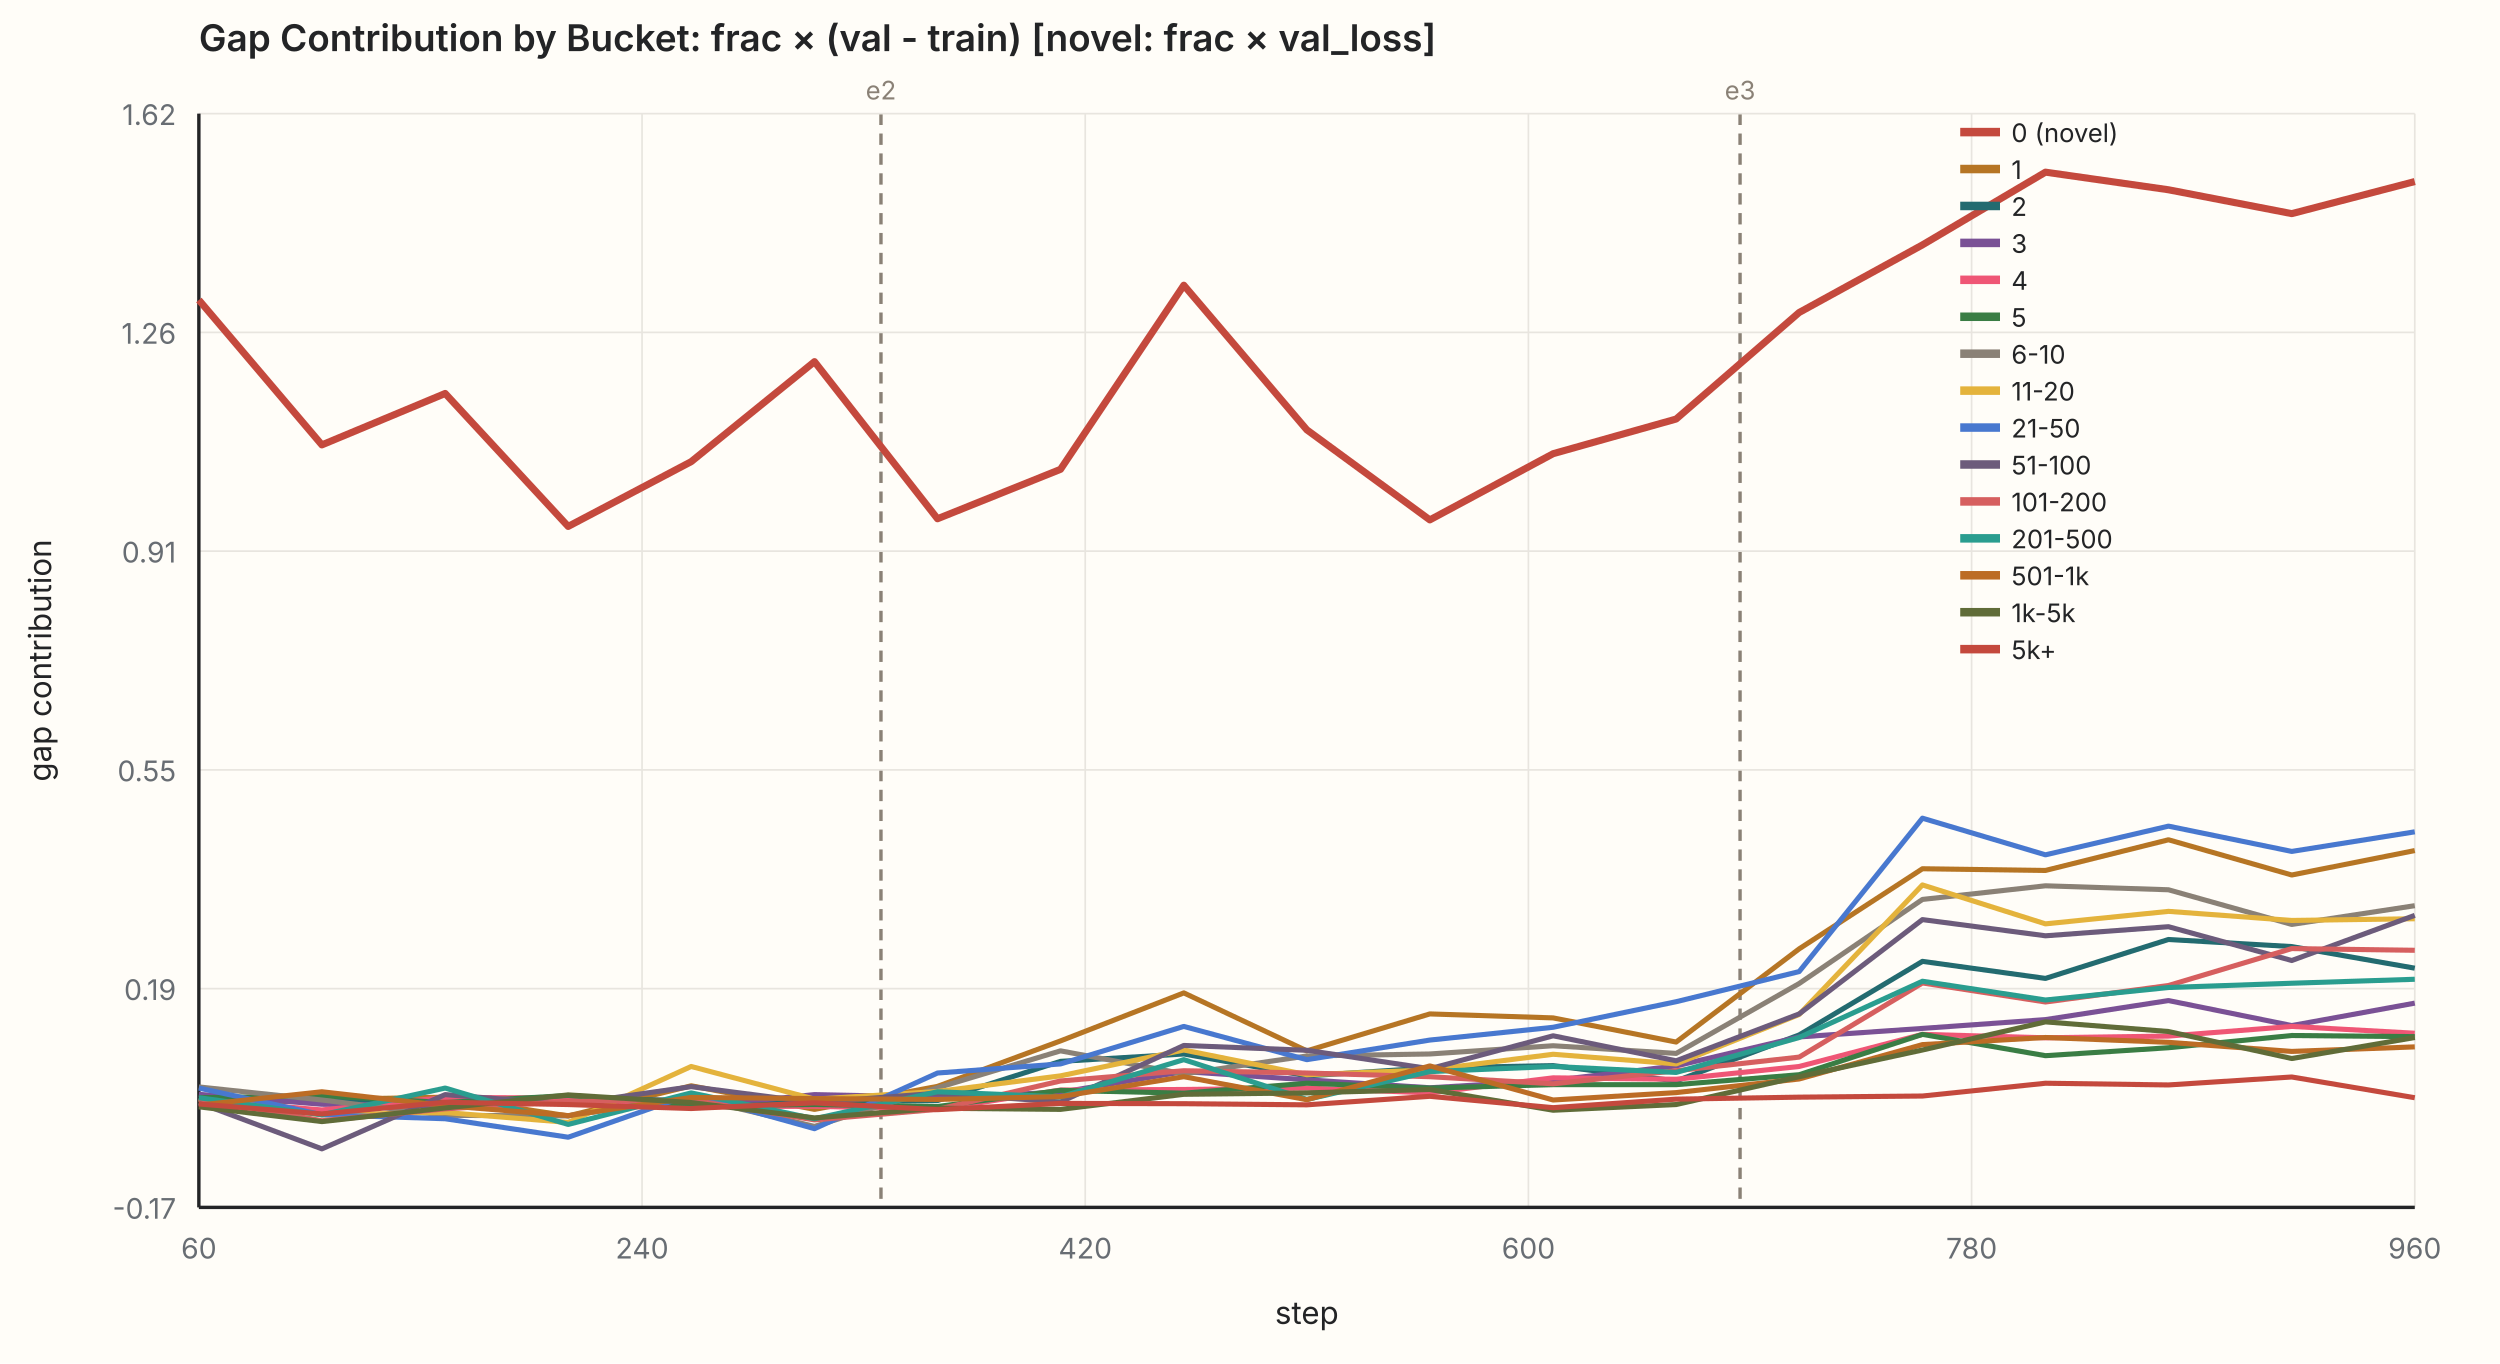
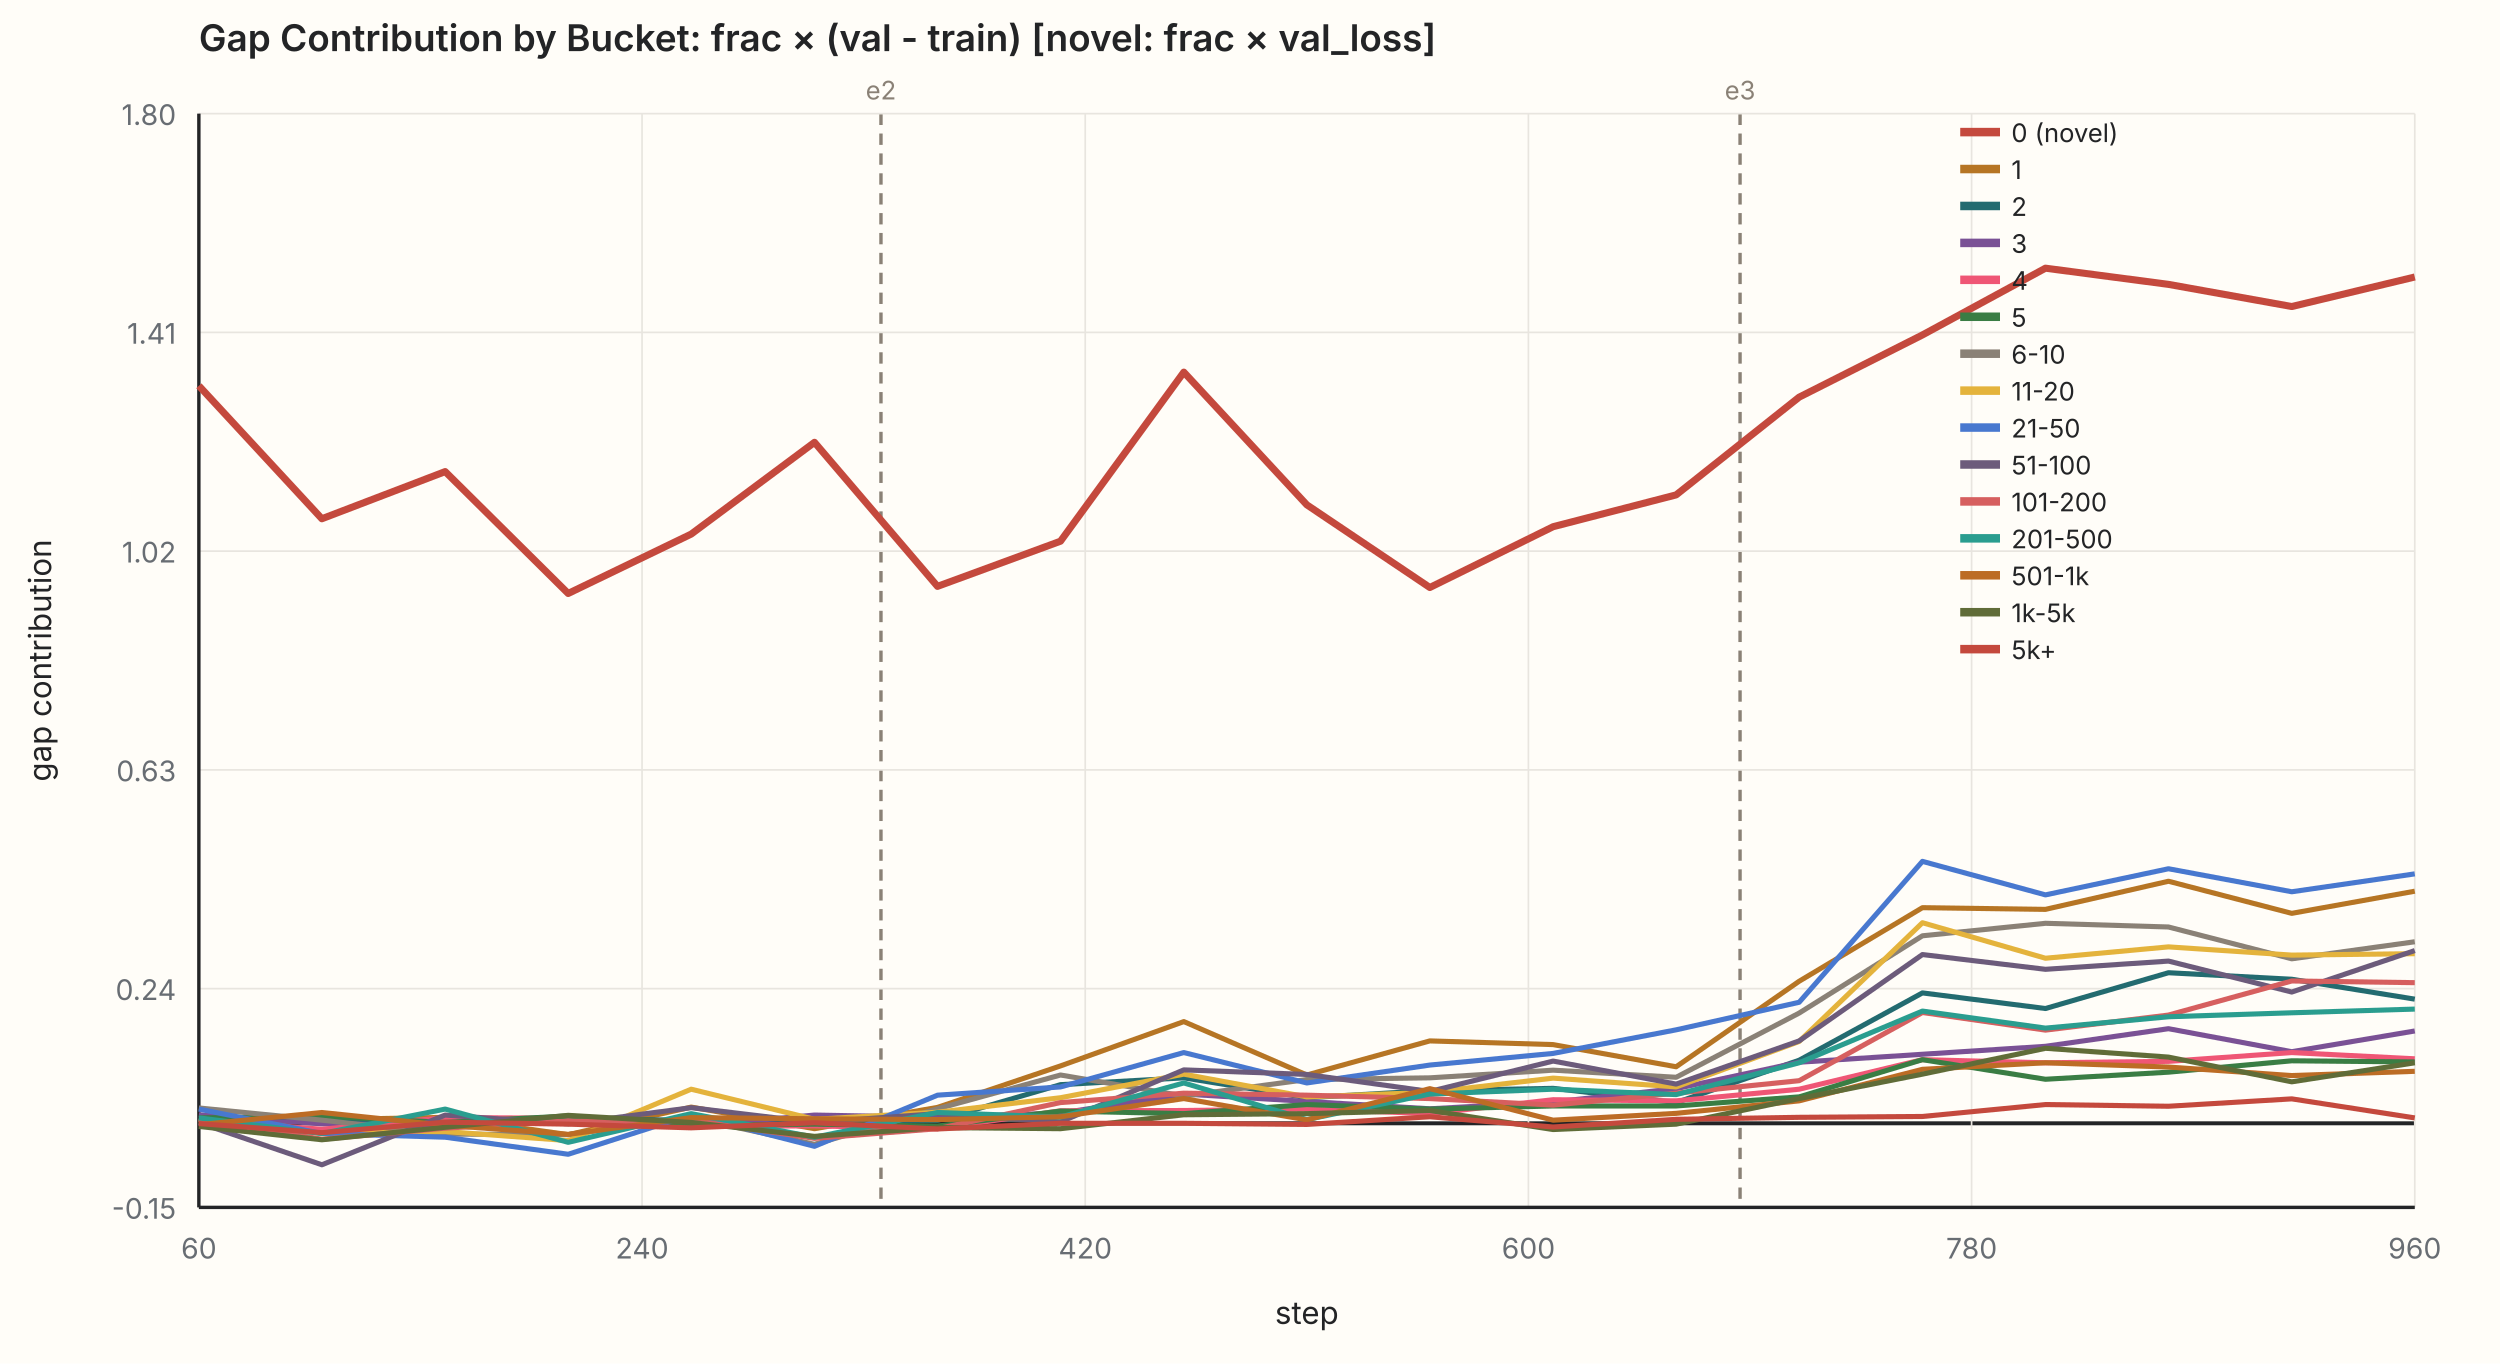
<svg xmlns="http://www.w3.org/2000/svg" viewBox="0 0 880 480" font-family="Inter,system-ui,sans-serif">
  <rect width="880" height="480" fill="#fffdf8" />
  <line x1="310.1" y1="40" x2="310.1" y2="425" stroke="#8a8176" stroke-width="1.2" stroke-dasharray="4,3" />
  <text x="310.1" y="35" text-anchor="middle" font-size="9" fill="#8a8176">e2</text>
  <line x1="612.5" y1="40" x2="612.5" y2="425" stroke="#8a8176" stroke-width="1.2" stroke-dasharray="4,3" />
  <text x="612.5" y="35" text-anchor="middle" font-size="9" fill="#8a8176">e3</text>
  <line x1="70" y1="40.0" x2="850" y2="40.0" stroke="#e8e5df" stroke-width="0.6" />
-   <text x="62" y="44.0" text-anchor="end" font-size="10" fill="#686d73">1.62</text>
+   <text x="62" y="44.0" text-anchor="end" font-size="10" fill="#686d73">1.80</text>
  <line x1="70" y1="117.0" x2="850" y2="117.0" stroke="#e8e5df" stroke-width="0.6" />
-   <text x="62" y="121.0" text-anchor="end" font-size="10" fill="#686d73">1.26</text>
+   <text x="62" y="121.0" text-anchor="end" font-size="10" fill="#686d73">1.41</text>
  <line x1="70" y1="194.0" x2="850" y2="194.0" stroke="#e8e5df" stroke-width="0.6" />
-   <text x="62" y="198.0" text-anchor="end" font-size="10" fill="#686d73">0.91</text>
+   <text x="62" y="198.0" text-anchor="end" font-size="10" fill="#686d73">1.02</text>
  <line x1="70" y1="271.0" x2="850" y2="271.0" stroke="#e8e5df" stroke-width="0.6" />
-   <text x="62" y="275.0" text-anchor="end" font-size="10" fill="#686d73">0.55</text>
+   <text x="62" y="275.0" text-anchor="end" font-size="10" fill="#686d73">0.63</text>
  <line x1="70" y1="348.0" x2="850" y2="348.0" stroke="#e8e5df" stroke-width="0.6" />
-   <text x="62" y="352.0" text-anchor="end" font-size="10" fill="#686d73">0.19</text>
+   <text x="62" y="352.0" text-anchor="end" font-size="10" fill="#686d73">0.24</text>
  <line x1="70" y1="425.0" x2="850" y2="425.0" stroke="#e8e5df" stroke-width="0.6" />
-   <text x="62" y="429.0" text-anchor="end" font-size="10" fill="#686d73">-0.17</text>
+   <text x="62" y="429.0" text-anchor="end" font-size="10" fill="#686d73">-0.15</text>
+   <line x1="70" y1="395.4" x2="850" y2="395.4" stroke="#232426" stroke-width="1.4" />
  <line x1="70.0" y1="40" x2="70.0" y2="425" stroke="#e8e5df" stroke-width="0.6" />
  <text x="70.0" y="443" text-anchor="middle" font-size="10" fill="#686d73">60</text>
  <line x1="226.0" y1="40" x2="226.0" y2="425" stroke="#e8e5df" stroke-width="0.6" />
  <text x="226.0" y="443" text-anchor="middle" font-size="10" fill="#686d73">240</text>
  <line x1="382.0" y1="40" x2="382.0" y2="425" stroke="#e8e5df" stroke-width="0.6" />
  <text x="382.0" y="443" text-anchor="middle" font-size="10" fill="#686d73">420</text>
  <line x1="538.0" y1="40" x2="538.0" y2="425" stroke="#e8e5df" stroke-width="0.6" />
  <text x="538.0" y="443" text-anchor="middle" font-size="10" fill="#686d73">600</text>
  <line x1="694.0" y1="40" x2="694.0" y2="425" stroke="#e8e5df" stroke-width="0.6" />
  <text x="694.0" y="443" text-anchor="middle" font-size="10" fill="#686d73">780</text>
  <line x1="850.0" y1="40" x2="850.0" y2="425" stroke="#e8e5df" stroke-width="0.6" />
  <text x="850.0" y="443" text-anchor="middle" font-size="10" fill="#686d73">960</text>
  <line x1="70" y1="40" x2="70" y2="425" stroke="#232426" stroke-width="1.2" />
  <line x1="70" y1="425" x2="850" y2="425" stroke="#232426" stroke-width="1.2" />
  <text x="460.0" y="466" text-anchor="middle" font-size="11" fill="#232426">step</text>
  <text x="18" y="232.5" text-anchor="middle" font-size="11" fill="#232426" transform="rotate(-90,18,232.5)">gap contribution</text>
  <text x="70" y="18" font-size="13" font-weight="600" fill="#232426">Gap Contribution by Bucket: frac × (val - train)  [novel: frac × val_loss]</text>
-   <polyline points="70.0,105.6 113.3,156.6 156.7,138.5 200.0,185.3 243.3,162.5 286.7,127.3 330.0,182.6 373.3,165.2 416.7,100.4 460.0,151.3 503.3,183.0 546.7,159.7 590.0,147.5 633.3,110.0 676.7,86.2 720.0,60.6 763.3,66.8 806.7,75.2 850.0,63.9" fill="none" stroke="#c4493d" stroke-width="2.5" stroke-linejoin="round" />
+   <polyline points="70.0,135.8 113.3,182.6 156.7,166.0 200.0,208.9 243.3,188.0 286.7,155.7 330.0,206.4 373.3,190.5 416.7,131.0 460.0,177.7 503.3,206.8 546.7,185.4 590.0,174.2 633.3,139.8 676.7,117.9 720.0,94.4 763.3,100.1 806.7,107.9 850.0,97.5" fill="none" stroke="#c4493d" stroke-width="2.5" stroke-linejoin="round" />
  <rect x="690" y="45" width="14" height="3" fill="#c4493d" />
  <text x="708" y="50" font-size="9" fill="#232426">0 (novel)</text>
-   <polyline points="70.0,389.4 113.3,387.0 156.7,386.2 200.0,392.8 243.3,382.2 286.7,390.5 330.0,382.4 373.3,366.4 416.7,349.5 460.0,369.9 503.3,356.9 546.7,358.3 590.0,366.8 633.3,334.0 676.7,305.8 720.0,306.4 763.3,295.6 806.7,308.0 850.0,299.4" fill="none" stroke="#b67524" stroke-width="1.8" stroke-linejoin="round" />
+   <polyline points="70.0,396.3 113.3,394.1 156.7,393.3 200.0,399.4 243.3,389.7 286.7,397.3 330.0,389.8 373.3,375.2 416.7,359.6 460.0,378.4 503.3,366.4 546.7,367.7 590.0,375.5 633.3,345.4 676.7,319.5 720.0,320.1 763.3,310.2 806.7,321.5 850.0,313.7" fill="none" stroke="#b67524" stroke-width="1.8" stroke-linejoin="round" />
  <rect x="690" y="58" width="14" height="3" fill="#b67524" />
  <text x="708" y="63" font-size="9" fill="#232426">1</text>
-   <polyline points="70.0,386.7 113.3,387.5 156.7,389.1 200.0,386.5 243.3,387.4 286.7,387.9 330.0,387.4 373.3,373.6 416.7,371.0 460.0,378.7 503.3,375.9 546.7,375.1 590.0,380.5 633.3,364.3 676.7,338.4 720.0,344.4 763.3,330.7 806.7,333.2 850.0,340.8" fill="none" stroke="#236b70" stroke-width="1.8" stroke-linejoin="round" />
+   <polyline points="70.0,393.8 113.3,394.5 156.7,396.0 200.0,393.6 243.3,394.4 286.7,394.9 330.0,394.4 373.3,381.8 416.7,379.4 460.0,386.4 503.3,383.9 546.7,383.1 590.0,388.1 633.3,373.2 676.7,349.5 720.0,355.0 763.3,342.4 806.7,344.7 850.0,351.7" fill="none" stroke="#236b70" stroke-width="1.8" stroke-linejoin="round" />
  <rect x="690" y="71" width="14" height="3" fill="#236b70" />
  <text x="708" y="76" font-size="9" fill="#232426">2</text>
-   <polyline points="70.0,385.2 113.3,388.7 156.7,389.2 200.0,387.5 243.3,389.7 286.7,385.3 330.0,386.2 373.3,384.5 416.7,377.2 460.0,380.1 503.3,382.9 546.7,380.3 590.0,375.2 633.3,365.0 676.7,362.0 720.0,358.9 763.3,352.2 806.7,361.0 850.0,353.1" fill="none" stroke="#7a5195" stroke-width="1.8" stroke-linejoin="round" />
+   <polyline points="70.0,392.4 113.3,395.6 156.7,396.1 200.0,394.5 243.3,396.5 286.7,392.5 330.0,393.3 373.3,391.8 416.7,385.1 460.0,387.7 503.3,390.3 546.7,387.9 590.0,383.2 633.3,373.9 676.7,371.1 720.0,368.3 763.3,362.1 806.7,370.2 850.0,362.9" fill="none" stroke="#7a5195" stroke-width="1.8" stroke-linejoin="round" />
  <rect x="690" y="84" width="14" height="3" fill="#7a5195" />
  <text x="708" y="89" font-size="9" fill="#232426">3</text>
-   <polyline points="70.0,387.1 113.3,390.7 156.7,386.3 200.0,386.5 243.3,389.6 286.7,389.4 330.0,390.5 373.3,383.7 416.7,383.5 460.0,383.0 503.3,384.7 546.7,379.4 590.0,379.9 633.3,375.4 676.7,364.1 720.0,365.3 763.3,364.7 806.7,361.3 850.0,363.7" fill="none" stroke="#ef5675" stroke-width="1.8" stroke-linejoin="round" />
+   <polyline points="70.0,394.2 113.3,397.5 156.7,393.4 200.0,393.6 243.3,396.5 286.7,396.3 330.0,397.3 373.3,391.0 416.7,390.9 460.0,390.4 503.3,392.0 546.7,387.1 590.0,387.5 633.3,383.4 676.7,373.0 720.0,374.1 763.3,373.6 806.7,370.5 850.0,372.7" fill="none" stroke="#ef5675" stroke-width="1.8" stroke-linejoin="round" />
  <rect x="690" y="97" width="14" height="3" fill="#ef5675" />
  <text x="708" y="102" font-size="9" fill="#232426">4</text>
-   <polyline points="70.0,386.4 113.3,385.7 156.7,388.1 200.0,385.6 243.3,389.3 286.7,388.8 330.0,389.5 373.3,383.8 416.7,384.8 460.0,381.3 503.3,383.0 546.7,381.8 590.0,381.8 633.3,378.3 676.7,364.1 720.0,371.6 763.3,368.8 806.7,364.5 850.0,364.9" fill="none" stroke="#3a7d44" stroke-width="1.8" stroke-linejoin="round" />
+   <polyline points="70.0,393.5 113.3,392.9 156.7,395.1 200.0,392.8 243.3,396.2 286.7,395.7 330.0,396.4 373.3,391.1 416.7,392.0 460.0,388.8 503.3,390.4 546.7,389.3 590.0,389.3 633.3,386.1 676.7,373.0 720.0,379.9 763.3,377.4 806.7,373.4 850.0,373.8" fill="none" stroke="#3a7d44" stroke-width="1.8" stroke-linejoin="round" />
  <rect x="690" y="110" width="14" height="3" fill="#3a7d44" />
  <text x="708" y="115" font-size="9" fill="#232426">5</text>
-   <polyline points="70.0,382.6 113.3,387.2 156.7,392.6 200.0,392.8 243.3,386.3 286.7,396.5 330.0,382.9 373.3,369.9 416.7,378.0 460.0,371.7 503.3,371.0 546.7,368.1 590.0,370.8 633.3,346.2 676.7,316.6 720.0,311.8 763.3,313.2 806.7,325.4 850.0,318.8" fill="none" stroke="#8a8176" stroke-width="1.8" stroke-linejoin="round" />
+   <polyline points="70.0,390.0 113.3,394.3 156.7,399.2 200.0,399.4 243.3,393.4 286.7,402.8 330.0,390.3 373.3,378.4 416.7,385.8 460.0,380.0 503.3,379.4 546.7,376.7 590.0,379.2 633.3,356.6 676.7,329.4 720.0,325.0 763.3,326.3 806.7,337.5 850.0,331.5" fill="none" stroke="#8a8176" stroke-width="1.8" stroke-linejoin="round" />
  <rect x="690" y="123" width="14" height="3" fill="#8a8176" />
  <text x="708" y="128" font-size="9" fill="#232426">6-10</text>
-   <polyline points="70.0,386.9 113.3,392.4 156.7,391.6 200.0,395.1 243.3,375.4 286.7,386.9 330.0,384.2 373.3,378.7 416.7,369.6 460.0,378.3 503.3,376.6 546.7,371.1 590.0,374.5 633.3,357.1 676.7,311.5 720.0,325.2 763.3,320.8 806.7,324.0 850.0,323.4" fill="none" stroke="#e4b33c" stroke-width="1.8" stroke-linejoin="round" />
+   <polyline points="70.0,394.0 113.3,399.0 156.7,398.3 200.0,401.5 243.3,383.4 286.7,394.0 330.0,391.5 373.3,386.4 416.7,378.1 460.0,386.1 503.3,384.5 546.7,379.5 590.0,382.6 633.3,366.6 676.7,324.8 720.0,337.3 763.3,333.3 806.7,336.2 850.0,335.7" fill="none" stroke="#e4b33c" stroke-width="1.8" stroke-linejoin="round" />
  <rect x="690" y="136" width="14" height="3" fill="#e4b33c" />
  <text x="708" y="141" font-size="9" fill="#232426">11-20</text>
-   <polyline points="70.0,383.0 113.3,392.4 156.7,393.8 200.0,400.3 243.3,385.2 286.7,397.3 330.0,377.7 373.3,374.5 416.7,361.3 460.0,373.0 503.3,366.1 546.7,361.6 590.0,352.6 633.3,342.0 676.7,288.0 720.0,300.9 763.3,290.8 806.7,299.7 850.0,292.8" fill="none" stroke="#4878cf" stroke-width="1.8" stroke-linejoin="round" />
+   <polyline points="70.0,390.4 113.3,399.0 156.7,400.3 200.0,406.3 243.3,392.4 286.7,403.5 330.0,385.5 373.3,382.6 416.7,370.5 460.0,381.2 503.3,374.9 546.7,370.8 590.0,362.5 633.3,352.8 676.7,303.2 720.0,315.0 763.3,305.8 806.7,313.9 850.0,307.6" fill="none" stroke="#4878cf" stroke-width="1.8" stroke-linejoin="round" />
  <rect x="690" y="149" width="14" height="3" fill="#4878cf" />
  <text x="708" y="154" font-size="9" fill="#232426">21-50</text>
-   <polyline points="70.0,388.2 113.3,404.4 156.7,385.3 200.0,388.7 243.3,382.5 286.7,388.1 330.0,384.8 373.3,387.9 416.7,368.0 460.0,369.7 503.3,376.2 546.7,364.6 590.0,373.4 633.3,356.9 676.7,323.7 720.0,329.4 763.3,326.2 806.7,338.1 850.0,322.2" fill="none" stroke="#6c5b7b" stroke-width="1.8" stroke-linejoin="round" />
+   <polyline points="70.0,395.2 113.3,410.0 156.7,392.5 200.0,395.6 243.3,389.9 286.7,395.1 330.0,392.0 373.3,394.9 416.7,376.6 460.0,378.2 503.3,384.2 546.7,373.5 590.0,381.6 633.3,366.4 676.7,336.0 720.0,341.2 763.3,338.3 806.7,349.2 850.0,334.6" fill="none" stroke="#6c5b7b" stroke-width="1.8" stroke-linejoin="round" />
  <rect x="690" y="162" width="14" height="3" fill="#6c5b7b" />
  <text x="708" y="167" font-size="9" fill="#232426">51-100</text>
-   <polyline points="70.0,386.7 113.3,394.5 156.7,390.3 200.0,387.7 243.3,387.2 286.7,394.2 330.0,390.5 373.3,380.5 416.7,376.9 460.0,377.7 503.3,379.0 546.7,381.5 590.0,376.9 633.3,372.1 676.7,346.0 720.0,352.7 763.3,346.9 806.7,333.9 850.0,334.5" fill="none" stroke="#d65f5f" stroke-width="1.8" stroke-linejoin="round" />
+   <polyline points="70.0,393.8 113.3,401.0 156.7,397.1 200.0,394.7 243.3,394.3 286.7,400.7 330.0,397.3 373.3,388.1 416.7,384.8 460.0,385.5 503.3,386.7 546.7,389.0 590.0,384.8 633.3,380.4 676.7,356.4 720.0,362.6 763.3,357.3 806.7,345.3 850.0,345.9" fill="none" stroke="#d65f5f" stroke-width="1.8" stroke-linejoin="round" />
  <rect x="690" y="175" width="14" height="3" fill="#d65f5f" />
  <text x="708" y="180" font-size="9" fill="#232426">101-200</text>
-   <polyline points="70.0,386.4 113.3,392.4 156.7,383.0 200.0,395.8 243.3,384.7 286.7,393.8 330.0,384.3 373.3,386.1 416.7,373.0 460.0,387.0 503.3,377.2 546.7,375.4 590.0,377.5 633.3,365.2 676.7,345.4 720.0,352.0 763.3,347.6 806.7,346.1 850.0,344.7" fill="none" stroke="#2a9d8f" stroke-width="1.8" stroke-linejoin="round" />
+   <polyline points="70.0,393.5 113.3,399.0 156.7,390.4 200.0,402.1 243.3,392.0 286.7,400.3 330.0,391.6 373.3,393.2 416.7,381.2 460.0,394.1 503.3,385.1 546.7,383.4 590.0,385.3 633.3,374.1 676.7,355.9 720.0,361.9 763.3,357.9 806.7,356.5 850.0,355.2" fill="none" stroke="#2a9d8f" stroke-width="1.8" stroke-linejoin="round" />
  <rect x="690" y="188" width="14" height="3" fill="#2a9d8f" />
  <text x="708" y="193" font-size="9" fill="#232426">201-500</text>
-   <polyline points="70.0,389.0 113.3,384.3 156.7,389.2 200.0,392.7 243.3,386.3 286.7,386.7 330.0,387.0 373.3,386.0 416.7,379.0 460.0,387.1 503.3,375.2 546.7,387.2 590.0,384.6 633.3,379.8 676.7,367.7 720.0,365.2 763.3,366.9 806.7,370.1 850.0,368.5" fill="none" stroke="#bc6c25" stroke-width="1.8" stroke-linejoin="round" />
+   <polyline points="70.0,395.9 113.3,391.6 156.7,396.1 200.0,399.3 243.3,393.4 286.7,393.8 330.0,394.1 373.3,393.1 416.7,386.7 460.0,394.2 503.3,383.2 546.7,394.3 590.0,391.9 633.3,387.5 676.7,376.4 720.0,374.1 763.3,375.6 806.7,378.6 850.0,377.1" fill="none" stroke="#bc6c25" stroke-width="1.8" stroke-linejoin="round" />
  <rect x="690" y="201" width="14" height="3" fill="#bc6c25" />
  <text x="708" y="206" font-size="9" fill="#232426">501-1k</text>
-   <polyline points="70.0,389.6 113.3,394.8 156.7,390.0 200.0,385.4 243.3,388.1 286.7,393.5 330.0,390.1 373.3,390.5 416.7,385.2 460.0,384.7 503.3,383.5 546.7,390.8 590.0,388.8 633.3,379.0 676.7,369.6 720.0,359.7 763.3,363.1 806.7,372.6 850.0,365.2" fill="none" stroke="#606c38" stroke-width="1.8" stroke-linejoin="round" />
+   <polyline points="70.0,396.5 113.3,401.2 156.7,396.8 200.0,392.6 243.3,395.1 286.7,400.0 330.0,396.9 373.3,397.3 416.7,392.4 460.0,392.0 503.3,390.9 546.7,397.6 590.0,395.7 633.3,386.7 676.7,378.1 720.0,369.0 763.3,372.1 806.7,380.8 850.0,374.1" fill="none" stroke="#606c38" stroke-width="1.8" stroke-linejoin="round" />
  <rect x="690" y="214" width="14" height="3" fill="#606c38" />
  <text x="708" y="219" font-size="9" fill="#232426">1k-5k</text>
-   <polyline points="70.0,388.6 113.3,392.1 156.7,388.0 200.0,388.8 243.3,390.2 286.7,388.2 330.0,390.6 373.3,388.4 416.7,388.5 460.0,388.9 503.3,385.9 546.7,389.9 590.0,386.9 633.3,386.2 676.7,385.8 720.0,381.3 763.3,381.9 806.7,379.1 850.0,386.4" fill="none" stroke="#c4493d" stroke-width="1.8" stroke-linejoin="round" />
+   <polyline points="70.0,395.5 113.3,398.7 156.7,395.0 200.0,395.7 243.3,397.0 286.7,395.2 330.0,397.4 373.3,395.4 416.7,395.4 460.0,395.8 503.3,393.1 546.7,396.7 590.0,394.0 633.3,393.3 676.7,393.0 720.0,388.8 763.3,389.4 806.7,386.8 850.0,393.5" fill="none" stroke="#c4493d" stroke-width="1.8" stroke-linejoin="round" />
  <rect x="690" y="227" width="14" height="3" fill="#c4493d" />
  <text x="708" y="232" font-size="9" fill="#232426">5k+</text>
</svg>
